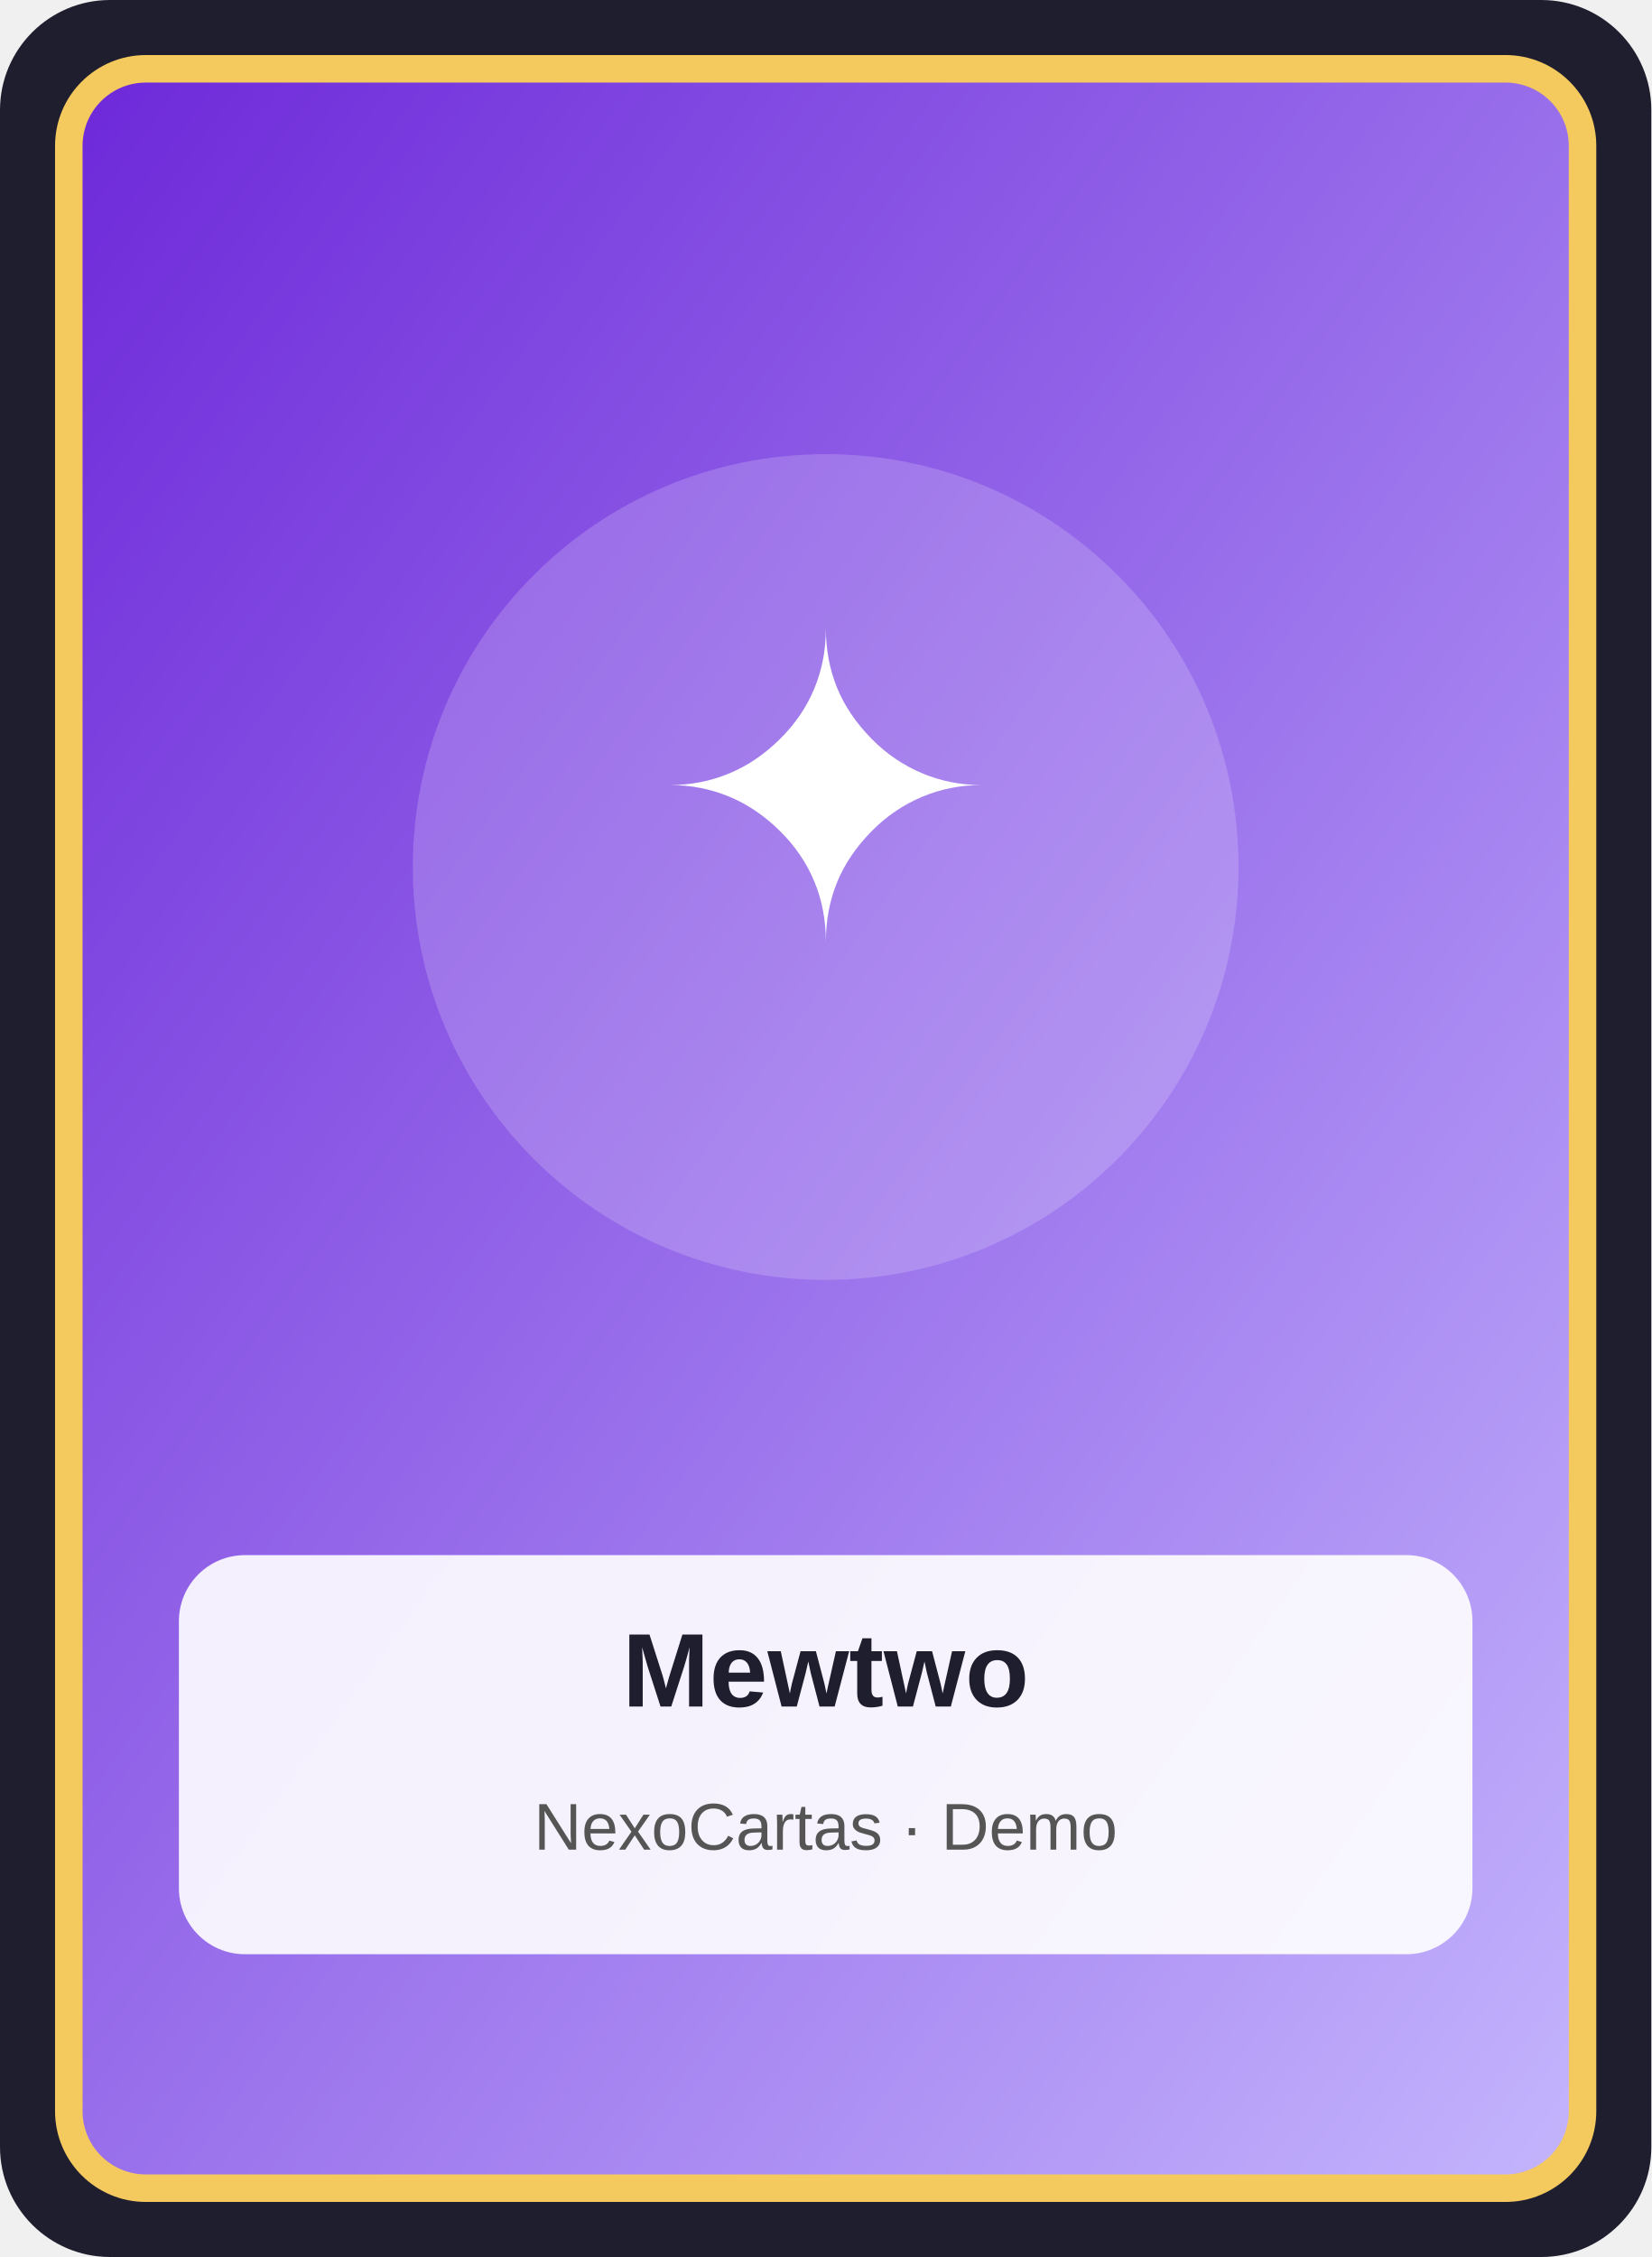
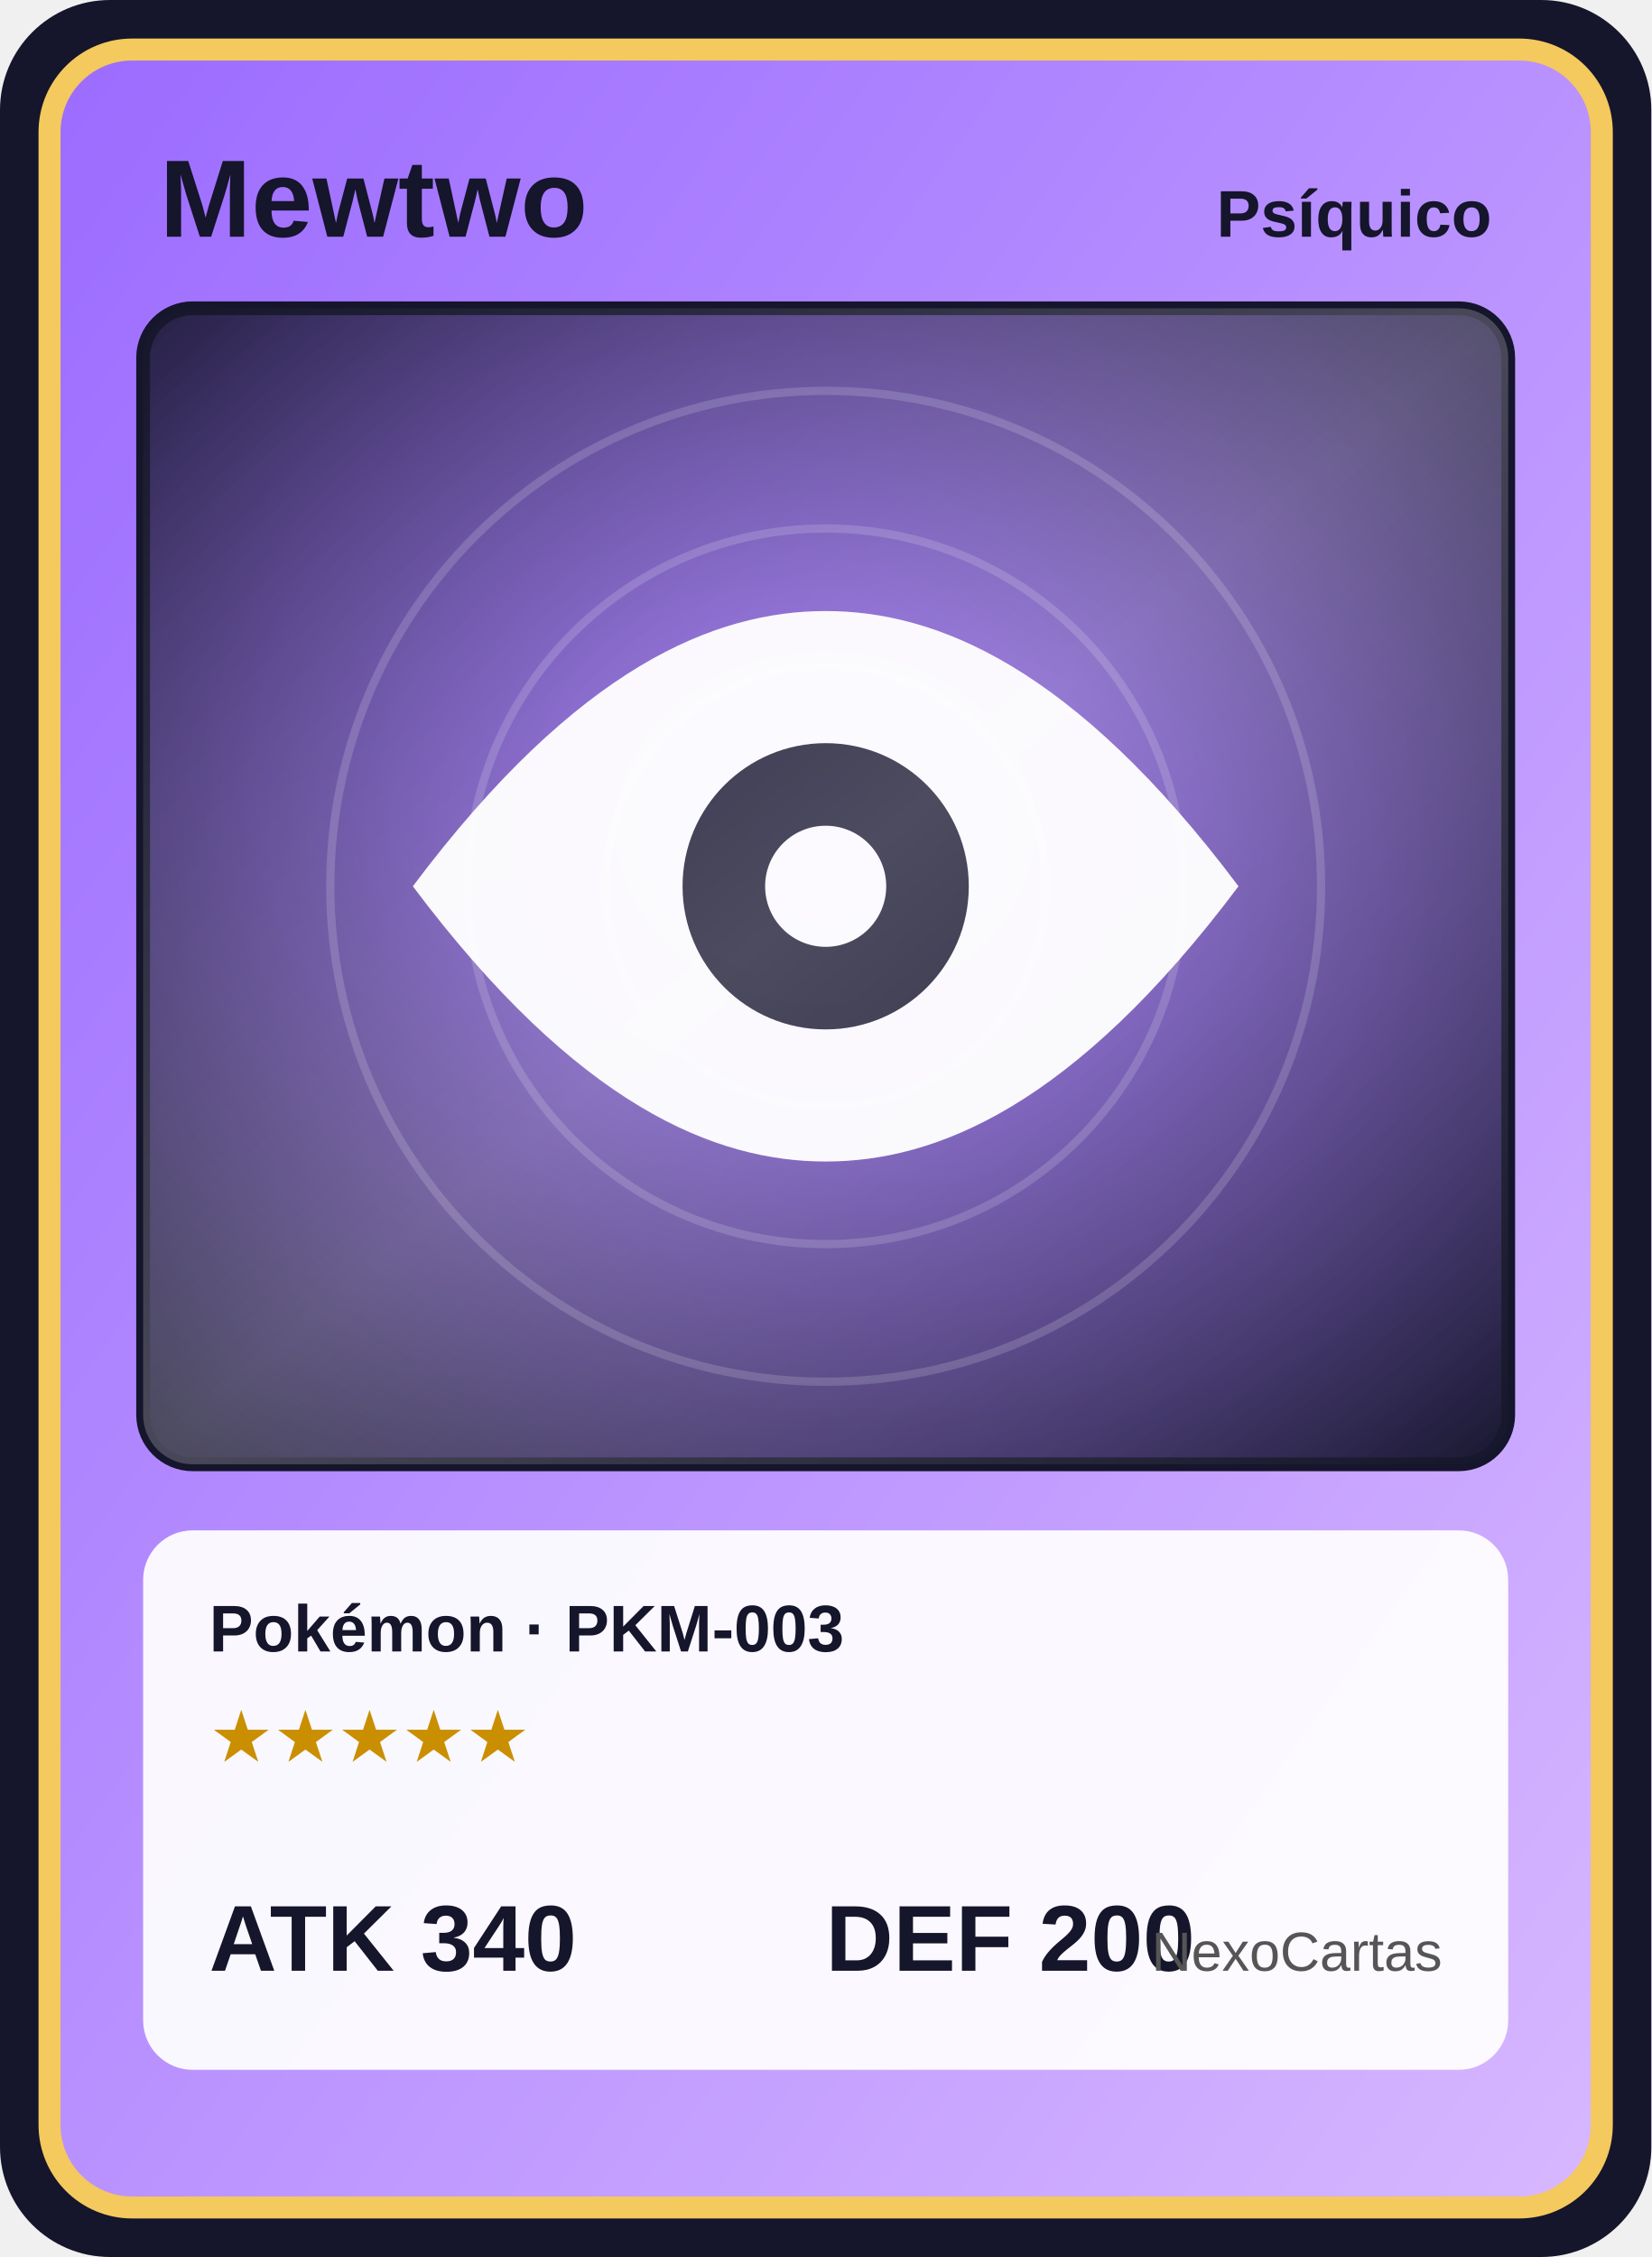
<svg xmlns="http://www.w3.org/2000/svg" width="600" height="820" viewBox="0 0 600 820" role="img" aria-label="Mewtwo">
  <defs>
-     <linearGradient id="g" x1="0" x2="1" y1="0" y2="1">
-       <stop stop-color="#6d28d9" />
-       <stop offset="1" stop-color="#c4b5fd" />
+     <linearGradient id="marco" x1="0" y1="0" x2="1" y2="1">
+       <stop offset="0" stop-color="#9b6bff" />
+       <stop offset="1" stop-color="#d7b8ff" />
+     </linearGradient>
+     <radialGradient id="arte" cx=".5" cy=".45" r=".75">
+       <stop offset="0" stop-color="#9b6bff" />
+       <stop offset="1" stop-color="#15152b" />
+     </radialGradient>
+     <linearGradient id="holo" x1="0" y1="0" x2="1" y2="1">
+       <stop offset="0" stop-color="#fff" stop-opacity="0" />
+       <stop offset=".5" stop-color="#fff" stop-opacity=".22" />
+       <stop offset="1" stop-color="#fff" stop-opacity="0" />
    </linearGradient>
  </defs>
-   <rect width="600" height="820" rx="40" fill="#1e1e2f" />
-   <rect x="25" y="25" width="550" height="770" rx="28" fill="url(#g)" stroke="#f4c95d" stroke-width="10" />
-   <circle cx="300" cy="315" r="150" fill="#ffffff" opacity="0.18" />
-   <text x="300" y="340" font-family="Arial" font-size="150" text-anchor="middle" fill="#ffffff">✦</text>
-   <rect x="65" y="565" width="470" height="145" rx="24" fill="#ffffff" opacity="0.90" />
-   <text x="300" y="620" font-family="Arial" font-weight="700" font-size="38" text-anchor="middle" fill="#1e1e2f">Mewtwo</text>
-   <text x="300" y="672" font-family="Arial" font-size="24" text-anchor="middle" fill="#555">NexoCartas · Demo</text>
+   <rect width="600" height="820" rx="40" fill="#15152b" />
+   <rect x="18" y="18" width="564" height="784" rx="30" fill="url(#marco)" stroke="#f4c95d" stroke-width="8" />
+   <text x="58" y="86" font-family="Arial" font-weight="800" font-size="40" fill="#15152b">Mewtwo</text>
+   <text x="542" y="86" font-family="Arial" font-weight="700" font-size="24" text-anchor="end" fill="#15152b">Psíquico</text>
+   <rect x="52" y="112" width="496" height="420" rx="18" fill="url(#arte)" stroke="#15152b" stroke-width="5" />
+   <g fill="none" stroke="#fff" opacity=".16" stroke-width="3">
+     <circle cx="300" cy="322" r="80" />
+     <circle cx="300" cy="322" r="130" />
+     <circle cx="300" cy="322" r="180" />
+   </g>
+   <g transform="translate(300 322)" fill="#fff" opacity=".96">
+     <path d="M-150 0C-90-80-40-100 0-100S90-80 150 0C90 80 40 100 0 100S-90 80-150 0Z" />
+     <circle r="52" fill="#15152b" />
+     <circle r="22" fill="#fff" />
+   </g>
+   <rect x="52" y="112" width="496" height="420" rx="18" fill="url(#holo)" />
+   <rect x="52" y="556" width="496" height="196" rx="18" fill="#fff" opacity=".93" />
+   <text x="76" y="600" font-family="Arial" font-weight="700" font-size="24" fill="#15152b">Pokémon · PKM-003</text>
+   <text x="76" y="640" font-family="Arial" font-size="26" fill="#c98f00">★★★★★</text>
+   <text x="76" y="716" font-family="Arial" font-weight="800" font-size="34" fill="#15152b">ATK 340</text>
+   <text x="300" y="716" font-family="Arial" font-weight="800" font-size="34" fill="#15152b">DEF 200</text>
+   <text x="524" y="716" font-family="Arial" font-size="20" text-anchor="end" fill="#555">NexoCartas</text>
</svg>
